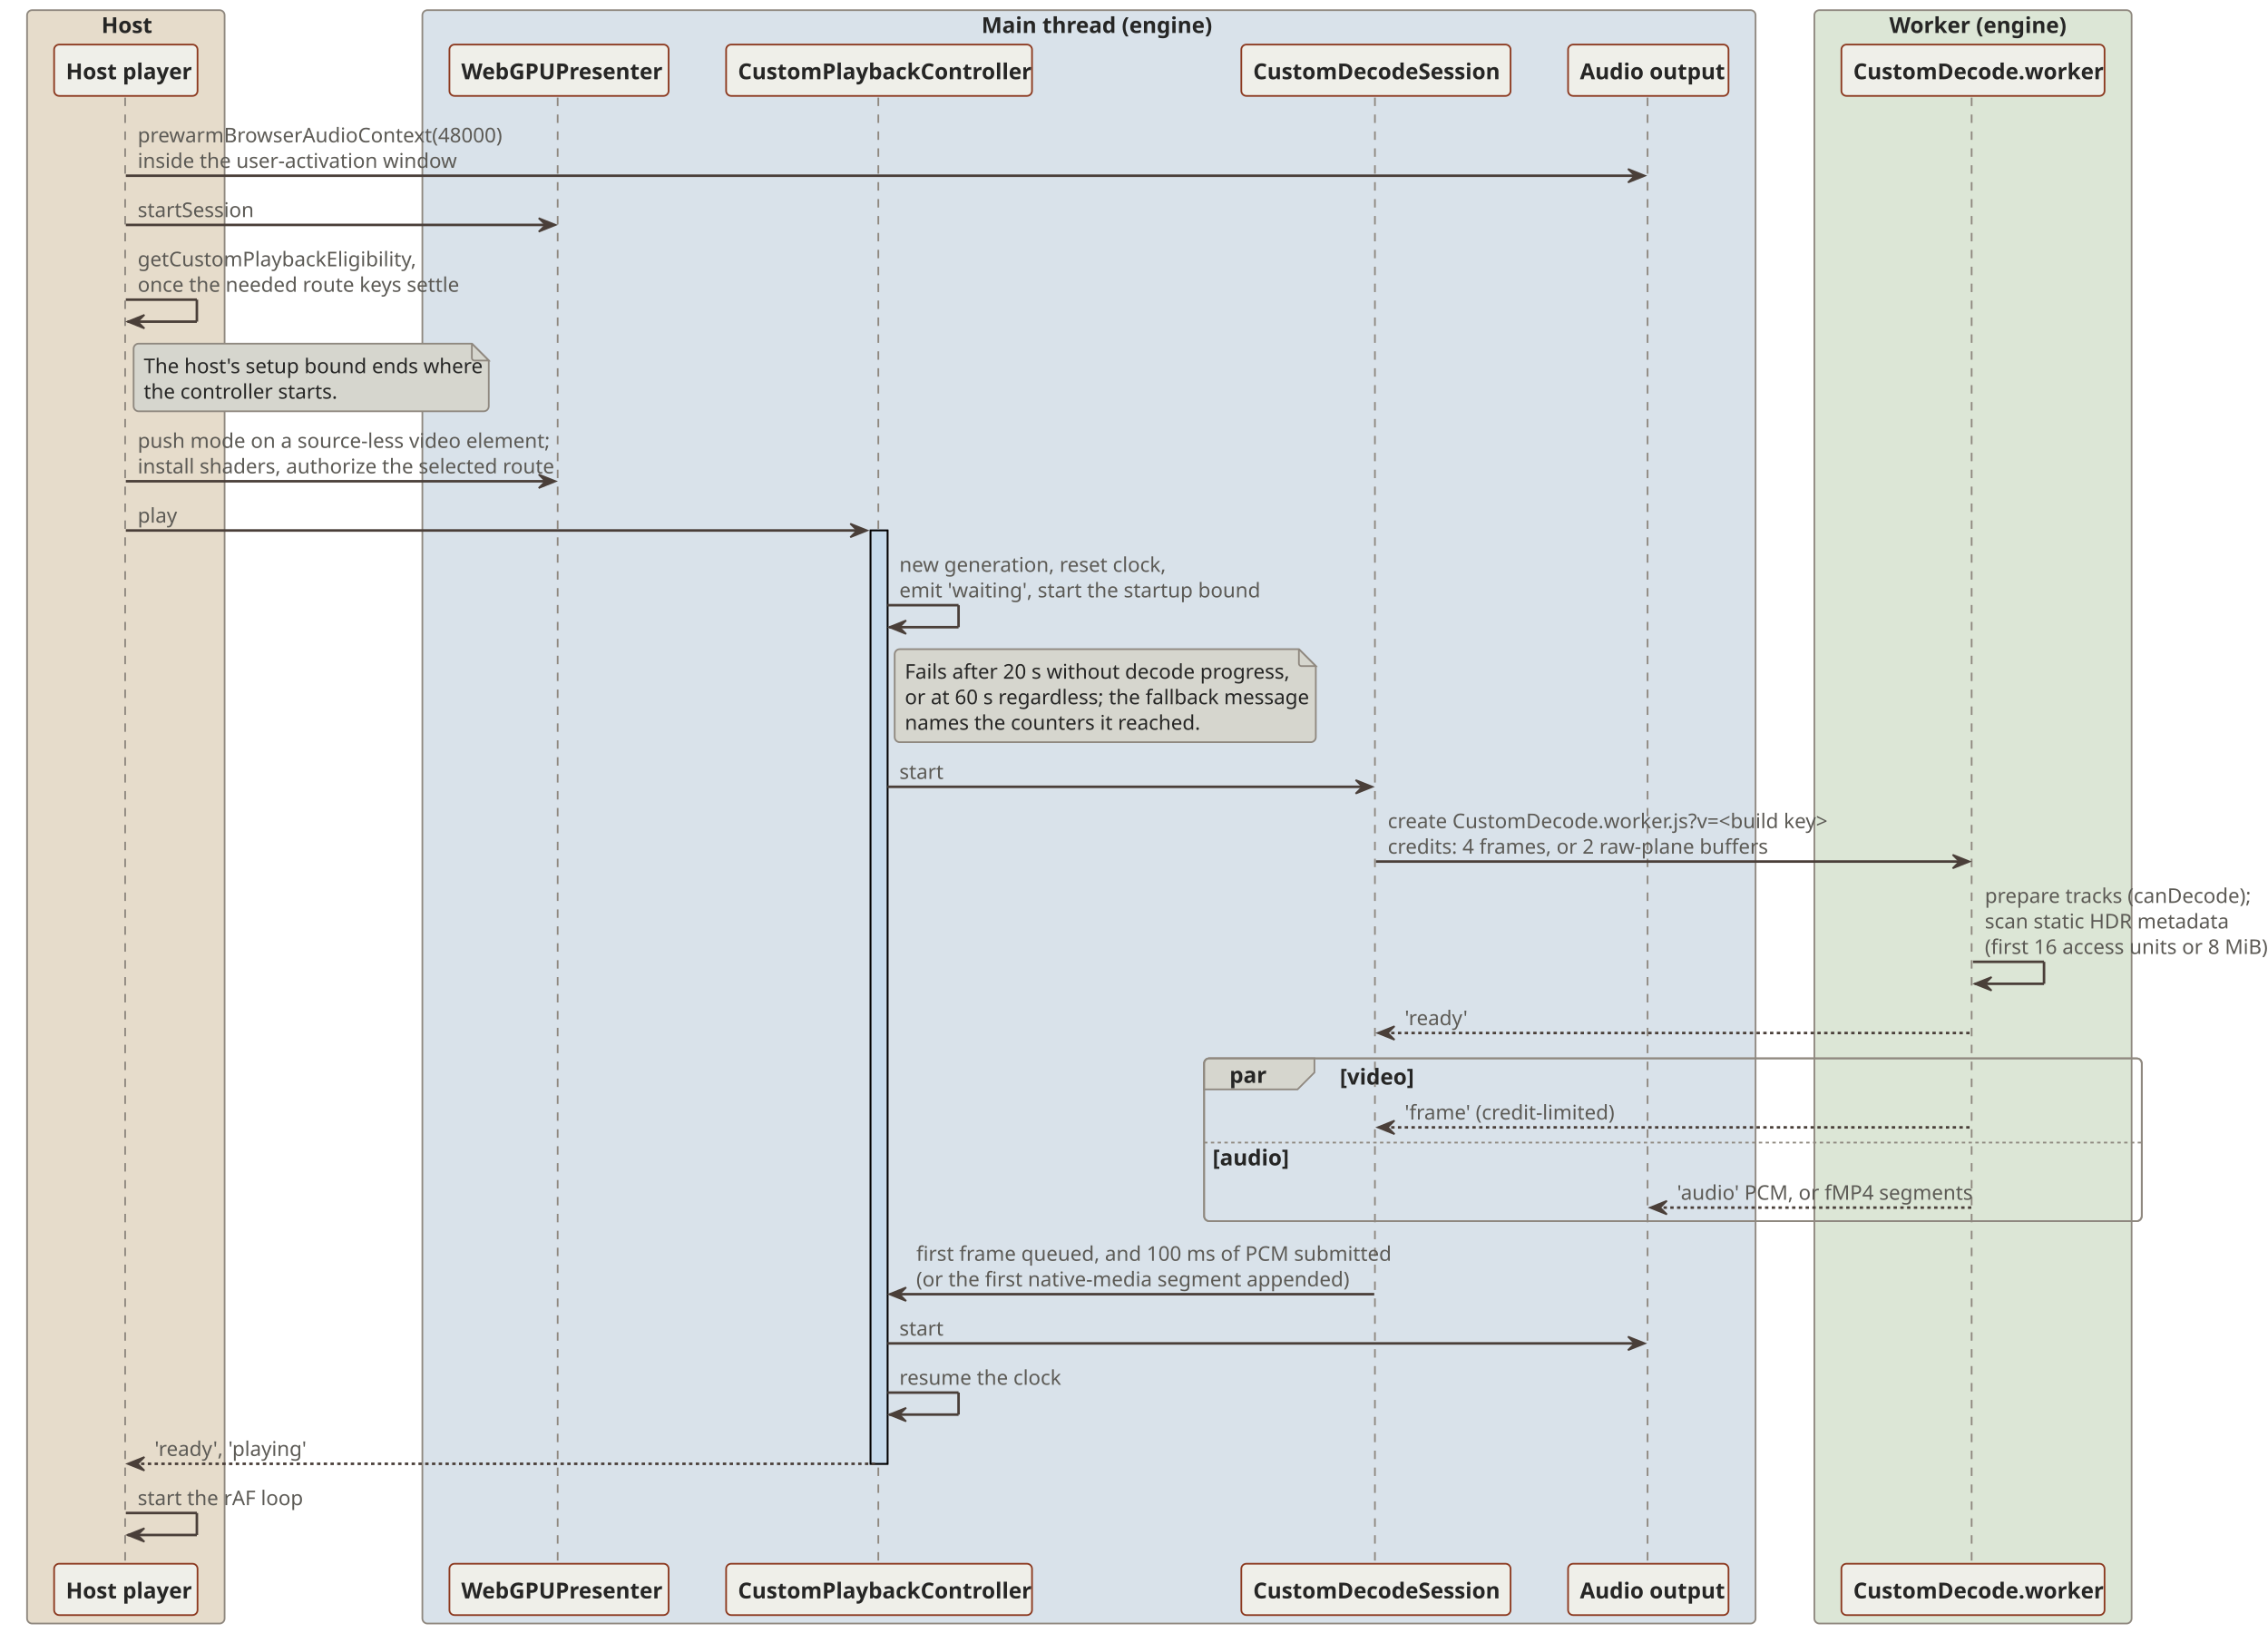
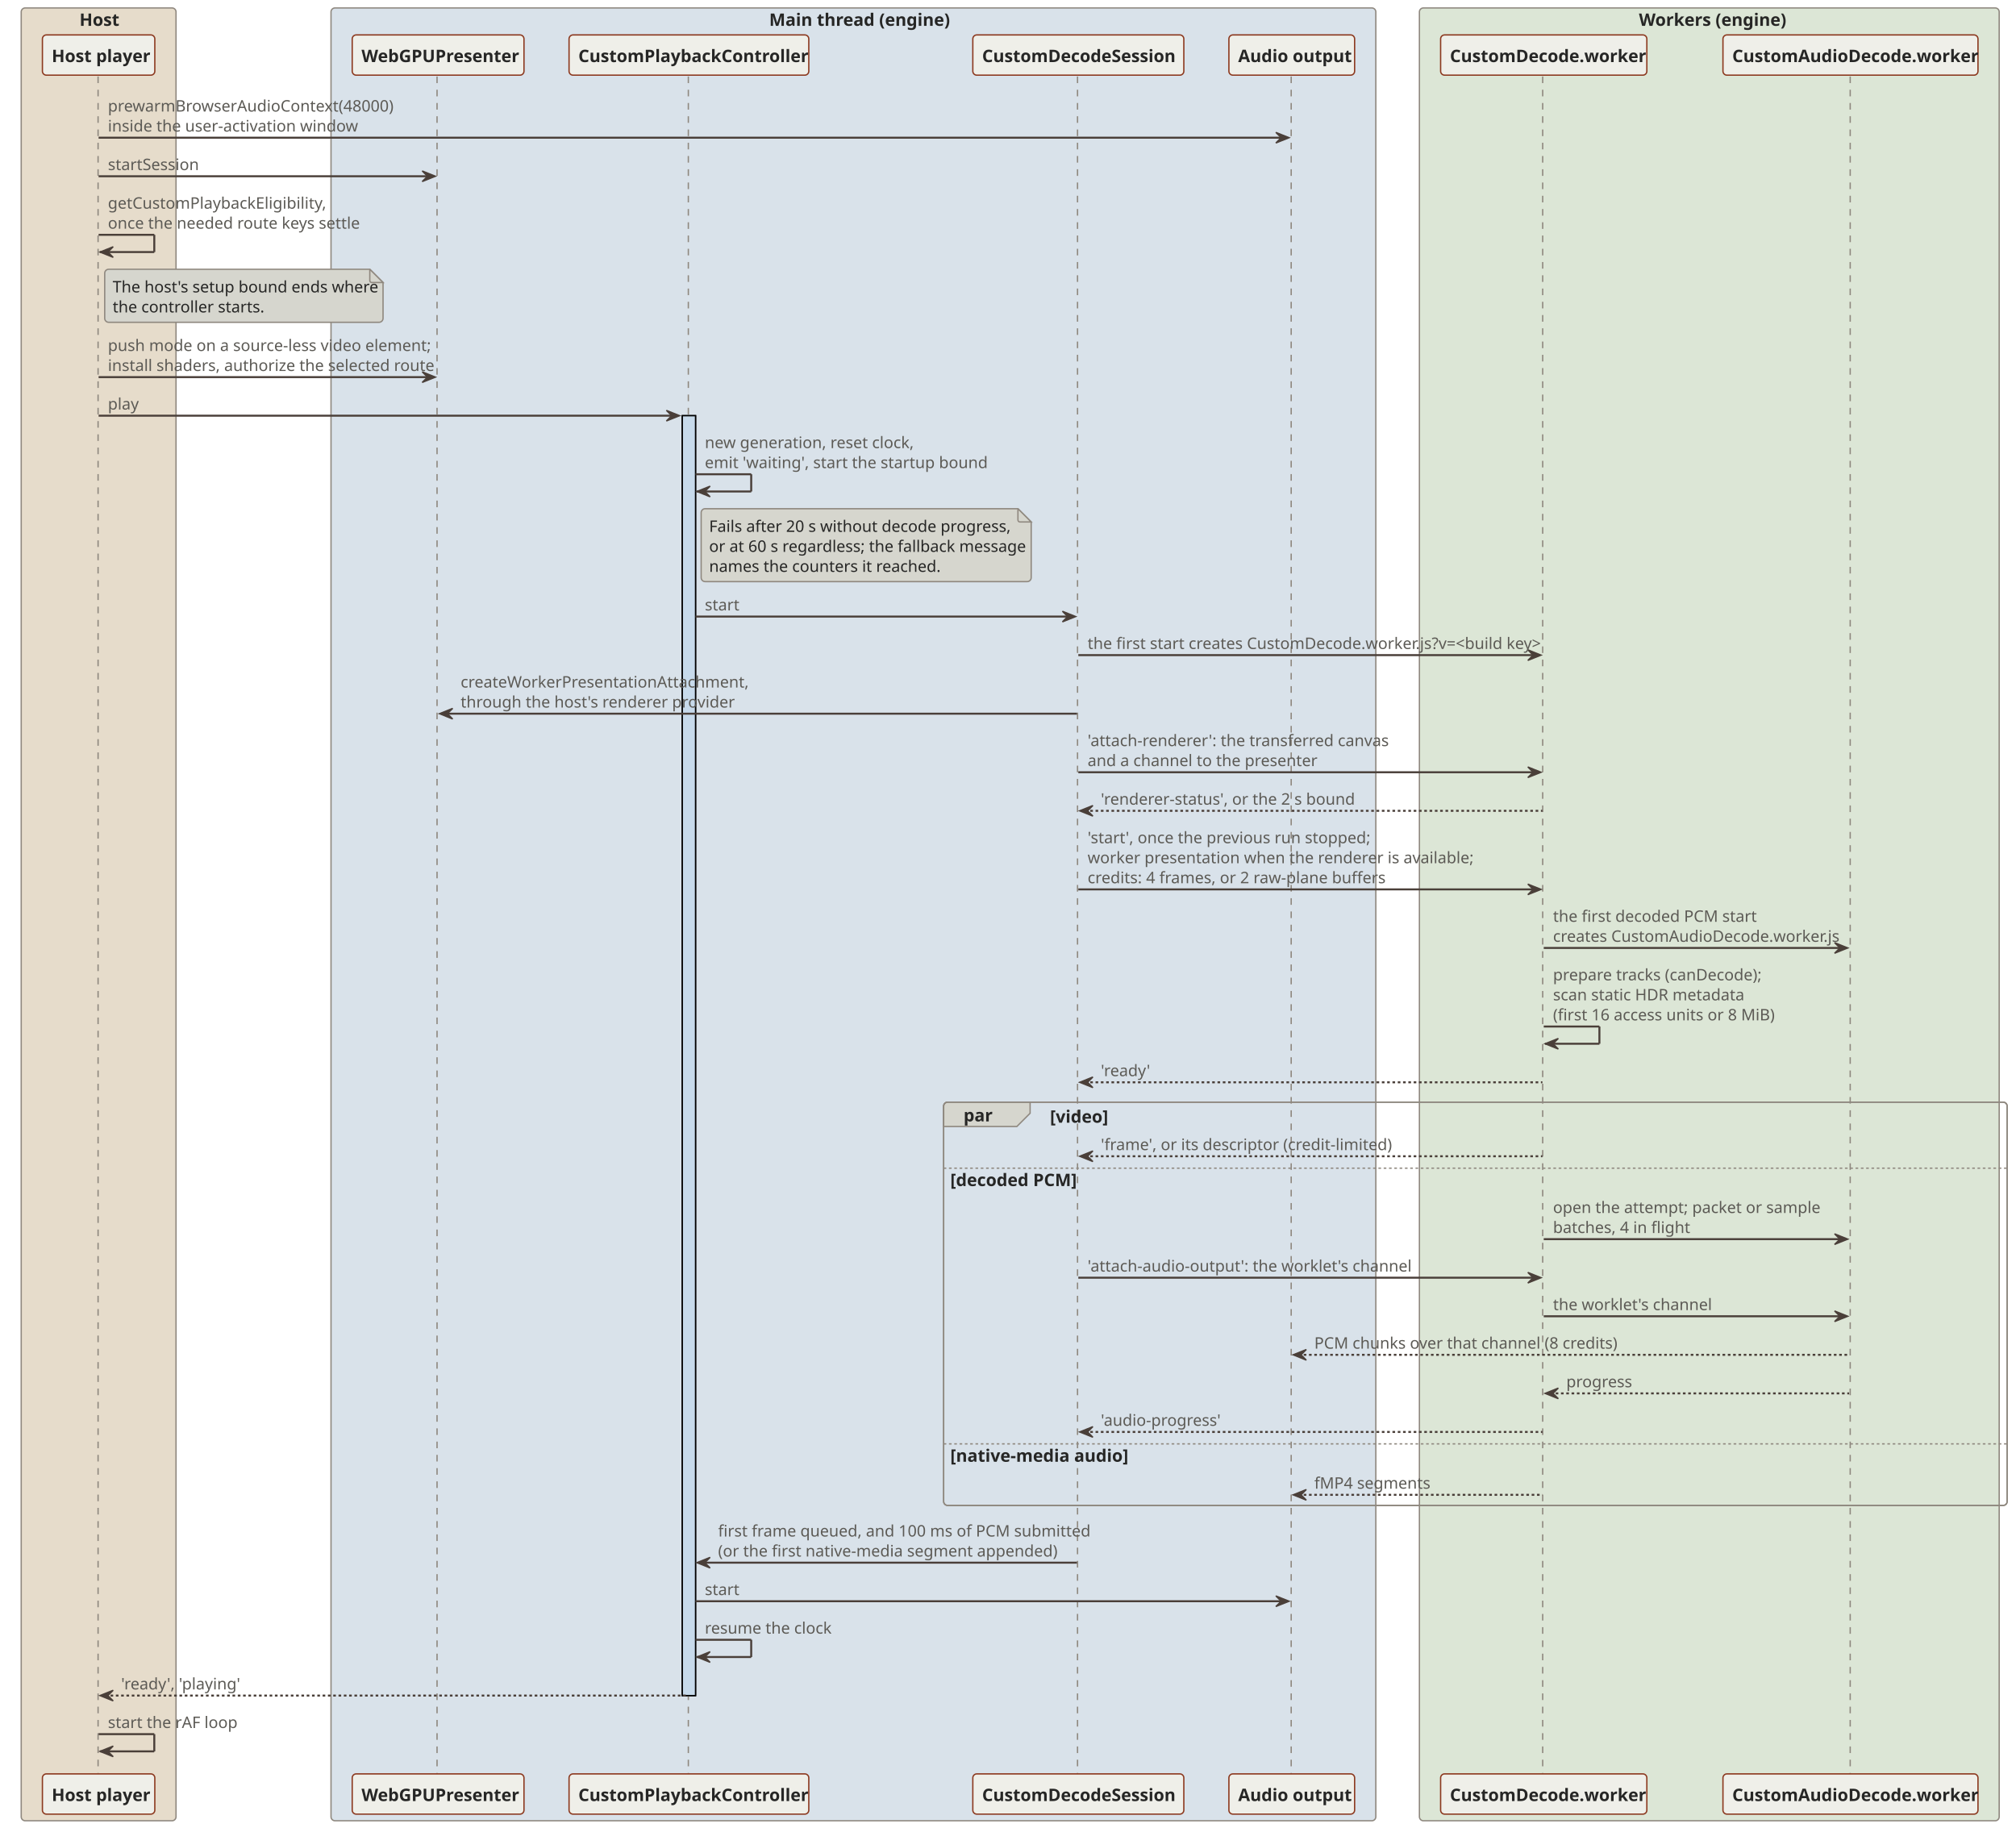
- <svg xmlns="http://www.w3.org/2000/svg" contentStyleType="text/css" data-diagram-type="SEQUENCE" height="965px" preserveAspectRatio="none" style="width:1341px;height:965px;" version="1.1" viewBox="0 0 1341 965" width="1341px" zoomAndPan="magnify">
+ <svg xmlns="http://www.w3.org/2000/svg" contentStyleType="text/css" data-diagram-type="SEQUENCE" height="1379px" preserveAspectRatio="none" style="width:1521px;height:1379px;" version="1.1" viewBox="0 0 1521 1379" width="1521px" zoomAndPan="magnify">
  <defs />
  <g>
-     <rect fill="#E6DCCB" height="953.922" rx="3" ry="3" style="stroke:#8F887F;stroke-width:1;" width="116.802" x="16" y="6" />
+     <rect fill="#E6DCCB" height="1367.773" rx="3" ry="3" style="stroke:#8F887F;stroke-width:1;" width="116.802" x="16" y="6" />
    <text fill="#262625" font-family="sans-serif" font-size="13" font-weight="bold" lengthAdjust="spacing" textLength="28.888" x="59.957" y="19.495">Host</text>
-     <rect fill="#D9E2EA" height="953.922" rx="3" ry="3" style="stroke:#8F887F;stroke-width:1;" width="788.276" x="249.736" y="6" />
+     <rect fill="#D9E2EA" height="1367.773" rx="3" ry="3" style="stroke:#8F887F;stroke-width:1;" width="788.276" x="249.736" y="6" />
    <text fill="#262625" font-family="sans-serif" font-size="13" font-weight="bold" lengthAdjust="spacing" textLength="127.118" x="580.315" y="19.495">Main thread (engine)</text>
-     <rect fill="#DCE6D6" height="953.922" rx="3" ry="3" style="stroke:#8F887F;stroke-width:1;" width="187.591" x="1072.772" y="6" />
-     <text fill="#262625" font-family="sans-serif" font-size="13" font-weight="bold" lengthAdjust="spacing" textLength="98.954" x="1117.09" y="19.495">Worker (engine)</text>
+     <rect fill="#DCE6D6" height="1367.773" rx="3" ry="3" style="stroke:#8F887F;stroke-width:1;" width="437.424" x="1070.9" y="6" />
+     <text fill="#262625" font-family="sans-serif" font-size="13" font-weight="bold" lengthAdjust="spacing" textLength="106.184" x="1236.52" y="19.495">Workers (engine)</text>
    <g>
-       <rect fill="#C7DAEB" height="551.836" style="stroke:#000000;stroke-width:1;" width="10" x="514.764" y="313.641" />
-     </g>
-     <rect fill="none" height="96.242" rx="3" ry="3" style="stroke:#8F887F;stroke-width:1;" width="554.409" x="711.954" y="625.766" />
+       <rect fill="#C7DAEB" height="965.688" style="stroke:#000000;stroke-width:1;" width="10" x="514.764" y="313.641" />
+     </g>
+     <rect fill="none" height="304.25" rx="3" ry="3" style="stroke:#8F887F;stroke-width:1;" width="802.371" x="711.954" y="831.609" />
    <g class="participant-lifeline" data-entity-uid="part1" data-qualified-name="host" id="part1-lifeline">
      <g>
-         <rect fill="#000000" fill-opacity="0" height="867.867" width="8" x="70.401" y="57.703" />
-         <line style="stroke:#8F887F;stroke-width:1;stroke-dasharray:5,5;" x1="74" x2="74" y1="57.703" y2="925.57" />
+         <rect fill="#000000" fill-opacity="0" height="1281.719" width="8" x="70.401" y="57.703" />
+         <line style="stroke:#8F887F;stroke-width:1;stroke-dasharray:5,5;" x1="74" x2="74" y1="57.703" y2="1339.422" />
      </g>
    </g>
    <g class="participant-lifeline" data-entity-uid="part2" data-qualified-name="presenter" id="part2-lifeline">
      <g>
-         <rect fill="#000000" fill-opacity="0" height="867.867" width="8" x="326.532" y="57.703" />
-         <line style="stroke:#8F887F;stroke-width:1;stroke-dasharray:5,5;" x1="329.736" x2="329.736" y1="57.703" y2="925.57" />
+         <rect fill="#000000" fill-opacity="0" height="1281.719" width="8" x="326.532" y="57.703" />
+         <line style="stroke:#8F887F;stroke-width:1;stroke-dasharray:5,5;" x1="329.736" x2="329.736" y1="57.703" y2="1339.422" />
      </g>
    </g>
    <g class="participant-lifeline" data-entity-uid="part3" data-qualified-name="controller" id="part3-lifeline">
      <g>
-         <rect fill="#000000" fill-opacity="0" height="867.867" width="8" x="515.764" y="57.703" />
-         <line style="stroke:#8F887F;stroke-width:1;stroke-dasharray:5,5;" x1="519.327" x2="519.327" y1="57.703" y2="925.57" />
+         <rect fill="#000000" fill-opacity="0" height="1281.719" width="8" x="515.764" y="57.703" />
+         <line style="stroke:#8F887F;stroke-width:1;stroke-dasharray:5,5;" x1="519.327" x2="519.327" y1="57.703" y2="1339.422" />
      </g>
    </g>
    <g class="participant-lifeline" data-entity-uid="part4" data-qualified-name="session" id="part4-lifeline">
      <g>
-         <rect fill="#000000" fill-opacity="0" height="867.867" width="8" x="809.555" y="57.703" />
-         <line style="stroke:#8F887F;stroke-width:1;stroke-dasharray:5,5;" x1="812.954" x2="812.954" y1="57.703" y2="925.57" />
+         <rect fill="#000000" fill-opacity="0" height="1281.719" width="8" x="809.555" y="57.703" />
+         <line style="stroke:#8F887F;stroke-width:1;stroke-dasharray:5,5;" x1="812.954" x2="812.954" y1="57.703" y2="1339.422" />
      </g>
    </g>
    <g class="participant-lifeline" data-entity-uid="part5" data-qualified-name="audio" id="part5-lifeline">
      <g>
-         <rect fill="#000000" fill-opacity="0" height="867.867" width="8" x="970.585" y="57.703" />
-         <line style="stroke:#8F887F;stroke-width:1;stroke-dasharray:5,5;" x1="974.156" x2="974.156" y1="57.703" y2="925.57" />
+         <rect fill="#000000" fill-opacity="0" height="1281.719" width="8" x="970.585" y="57.703" />
+         <line style="stroke:#8F887F;stroke-width:1;stroke-dasharray:5,5;" x1="974.156" x2="974.156" y1="57.703" y2="1339.422" />
      </g>
    </g>
    <g class="participant-lifeline" data-entity-uid="part6" data-qualified-name="worker" id="part6-lifeline">
      <g>
-         <rect fill="#000000" fill-opacity="0" height="867.867" width="8" x="1162.567" y="57.703" />
-         <line style="stroke:#8F887F;stroke-width:1;stroke-dasharray:5,5;" x1="1165.772" x2="1165.772" y1="57.703" y2="925.57" />
+         <rect fill="#000000" fill-opacity="0" height="1281.719" width="8" x="1160.696" y="57.703" />
+         <line style="stroke:#8F887F;stroke-width:1;stroke-dasharray:5,5;" x1="1163.9" x2="1163.9" y1="57.703" y2="1339.422" />
+       </g>
+     </g>
+     <g class="participant-lifeline" data-entity-uid="part7" data-qualified-name="audioWorker" id="part7-lifeline">
+       <g>
+         <rect fill="#000000" fill-opacity="0" height="1281.719" width="8" x="1392.117" y="57.703" />
+         <line style="stroke:#8F887F;stroke-width:1;stroke-dasharray:5,5;" x1="1395.911" x2="1395.911" y1="57.703" y2="1339.422" />
      </g>
    </g>
    <g class="participant participant-head" data-entity-uid="part1" data-qualified-name="host" id="part1-head">
      <rect fill="#EFEFE9" height="30.352" rx="3" ry="3" style="stroke:#8C391F;stroke-width:1;" width="84.802" x="32" y="26.352" />
      <text fill="#262625" font-family="sans-serif" font-size="13" font-weight="bold" lengthAdjust="spacing" textLength="70.802" x="39" y="46.847">Host player</text>
    </g>
    <g class="participant participant-tail" data-entity-uid="part1" data-qualified-name="host" id="part1-tail">
-       <rect fill="#EFEFE9" height="30.352" rx="3" ry="3" style="stroke:#8C391F;stroke-width:1;" width="84.802" x="32" y="924.57" />
-       <text fill="#262625" font-family="sans-serif" font-size="13" font-weight="bold" lengthAdjust="spacing" textLength="70.802" x="39" y="945.065">Host player</text>
+       <rect fill="#EFEFE9" height="30.352" rx="3" ry="3" style="stroke:#8C391F;stroke-width:1;" width="84.802" x="32" y="1338.422" />
+       <text fill="#262625" font-family="sans-serif" font-size="13" font-weight="bold" lengthAdjust="spacing" textLength="70.802" x="39" y="1358.917">Host player</text>
    </g>
    <g class="participant participant-head" data-entity-uid="part2" data-qualified-name="presenter" id="part2-head">
      <rect fill="#EFEFE9" height="30.352" rx="3" ry="3" style="stroke:#8C391F;stroke-width:1;" width="129.591" x="265.736" y="26.352" />
      <text fill="#262625" font-family="sans-serif" font-size="13" font-weight="bold" lengthAdjust="spacing" textLength="115.591" x="272.736" y="46.847">WebGPUPresenter</text>
    </g>
    <g class="participant participant-tail" data-entity-uid="part2" data-qualified-name="presenter" id="part2-tail">
-       <rect fill="#EFEFE9" height="30.352" rx="3" ry="3" style="stroke:#8C391F;stroke-width:1;" width="129.591" x="265.736" y="924.57" />
-       <text fill="#262625" font-family="sans-serif" font-size="13" font-weight="bold" lengthAdjust="spacing" textLength="115.591" x="272.736" y="945.065">WebGPUPresenter</text>
+       <rect fill="#EFEFE9" height="30.352" rx="3" ry="3" style="stroke:#8C391F;stroke-width:1;" width="129.591" x="265.736" y="1338.422" />
+       <text fill="#262625" font-family="sans-serif" font-size="13" font-weight="bold" lengthAdjust="spacing" textLength="115.591" x="272.736" y="1358.917">WebGPUPresenter</text>
    </g>
    <g class="participant participant-head" data-entity-uid="part3" data-qualified-name="controller" id="part3-head">
      <rect fill="#EFEFE9" height="30.352" rx="3" ry="3" style="stroke:#8C391F;stroke-width:1;" width="180.874" x="429.327" y="26.352" />
      <text fill="#262625" font-family="sans-serif" font-size="13" font-weight="bold" lengthAdjust="spacing" textLength="166.874" x="436.327" y="46.847">CustomPlaybackController</text>
    </g>
    <g class="participant participant-tail" data-entity-uid="part3" data-qualified-name="controller" id="part3-tail">
-       <rect fill="#EFEFE9" height="30.352" rx="3" ry="3" style="stroke:#8C391F;stroke-width:1;" width="180.874" x="429.327" y="924.57" />
-       <text fill="#262625" font-family="sans-serif" font-size="13" font-weight="bold" lengthAdjust="spacing" textLength="166.874" x="436.327" y="945.065">CustomPlaybackController</text>
+       <rect fill="#EFEFE9" height="30.352" rx="3" ry="3" style="stroke:#8C391F;stroke-width:1;" width="180.874" x="429.327" y="1338.422" />
+       <text fill="#262625" font-family="sans-serif" font-size="13" font-weight="bold" lengthAdjust="spacing" textLength="166.874" x="436.327" y="1358.917">CustomPlaybackController</text>
    </g>
    <g class="participant participant-head" data-entity-uid="part4" data-qualified-name="session" id="part4-head">
      <rect fill="#EFEFE9" height="30.352" rx="3" ry="3" style="stroke:#8C391F;stroke-width:1;" width="159.203" x="733.954" y="26.352" />
      <text fill="#262625" font-family="sans-serif" font-size="13" font-weight="bold" lengthAdjust="spacing" textLength="145.203" x="740.954" y="46.847">CustomDecodeSession</text>
    </g>
    <g class="participant participant-tail" data-entity-uid="part4" data-qualified-name="session" id="part4-tail">
-       <rect fill="#EFEFE9" height="30.352" rx="3" ry="3" style="stroke:#8C391F;stroke-width:1;" width="159.203" x="733.954" y="924.57" />
-       <text fill="#262625" font-family="sans-serif" font-size="13" font-weight="bold" lengthAdjust="spacing" textLength="145.203" x="740.954" y="945.065">CustomDecodeSession</text>
+       <rect fill="#EFEFE9" height="30.352" rx="3" ry="3" style="stroke:#8C391F;stroke-width:1;" width="159.203" x="733.954" y="1338.422" />
+       <text fill="#262625" font-family="sans-serif" font-size="13" font-weight="bold" lengthAdjust="spacing" textLength="145.203" x="740.954" y="1358.917">CustomDecodeSession</text>
    </g>
    <g class="participant participant-head" data-entity-uid="part5" data-qualified-name="audio" id="part5-head">
      <rect fill="#EFEFE9" height="30.352" rx="3" ry="3" style="stroke:#8C391F;stroke-width:1;" width="94.856" x="927.156" y="26.352" />
      <text fill="#262625" font-family="sans-serif" font-size="13" font-weight="bold" lengthAdjust="spacing" textLength="80.856" x="934.156" y="46.847">Audio output</text>
    </g>
    <g class="participant participant-tail" data-entity-uid="part5" data-qualified-name="audio" id="part5-tail">
-       <rect fill="#EFEFE9" height="30.352" rx="3" ry="3" style="stroke:#8C391F;stroke-width:1;" width="94.856" x="927.156" y="924.57" />
-       <text fill="#262625" font-family="sans-serif" font-size="13" font-weight="bold" lengthAdjust="spacing" textLength="80.856" x="934.156" y="945.065">Audio output</text>
+       <rect fill="#EFEFE9" height="30.352" rx="3" ry="3" style="stroke:#8C391F;stroke-width:1;" width="94.856" x="927.156" y="1338.422" />
+       <text fill="#262625" font-family="sans-serif" font-size="13" font-weight="bold" lengthAdjust="spacing" textLength="80.856" x="934.156" y="1358.917">Audio output</text>
    </g>
    <g class="participant participant-head" data-entity-uid="part6" data-qualified-name="worker" id="part6-head">
-       <rect fill="#EFEFE9" height="30.352" rx="3" ry="3" style="stroke:#8C391F;stroke-width:1;" width="155.591" x="1088.772" y="26.352" />
-       <text fill="#262625" font-family="sans-serif" font-size="13" font-weight="bold" lengthAdjust="spacing" textLength="141.591" x="1095.772" y="46.847">CustomDecode.worker</text>
+       <rect fill="#EFEFE9" height="30.352" rx="3" ry="3" style="stroke:#8C391F;stroke-width:1;" width="155.591" x="1086.9" y="26.352" />
+       <text fill="#262625" font-family="sans-serif" font-size="13" font-weight="bold" lengthAdjust="spacing" textLength="141.591" x="1093.9" y="46.847">CustomDecode.worker</text>
    </g>
    <g class="participant participant-tail" data-entity-uid="part6" data-qualified-name="worker" id="part6-tail">
-       <rect fill="#EFEFE9" height="30.352" rx="3" ry="3" style="stroke:#8C391F;stroke-width:1;" width="155.591" x="1088.772" y="924.57" />
-       <text fill="#262625" font-family="sans-serif" font-size="13" font-weight="bold" lengthAdjust="spacing" textLength="141.591" x="1095.772" y="945.065">CustomDecode.worker</text>
+       <rect fill="#EFEFE9" height="30.352" rx="3" ry="3" style="stroke:#8C391F;stroke-width:1;" width="155.591" x="1086.9" y="1338.422" />
+       <text fill="#262625" font-family="sans-serif" font-size="13" font-weight="bold" lengthAdjust="spacing" textLength="141.591" x="1093.9" y="1358.917">CustomDecode.worker</text>
+     </g>
+     <g class="participant participant-head" data-entity-uid="part7" data-qualified-name="audioWorker" id="part7-head">
+       <rect fill="#EFEFE9" height="30.352" rx="3" ry="3" style="stroke:#8C391F;stroke-width:1;" width="192.414" x="1299.911" y="26.352" />
+       <text fill="#262625" font-family="sans-serif" font-size="13" font-weight="bold" lengthAdjust="spacing" textLength="178.414" x="1306.911" y="46.847">CustomAudioDecode.worker</text>
+     </g>
+     <g class="participant participant-tail" data-entity-uid="part7" data-qualified-name="audioWorker" id="part7-tail">
+       <rect fill="#EFEFE9" height="30.352" rx="3" ry="3" style="stroke:#8C391F;stroke-width:1;" width="192.414" x="1299.911" y="1338.422" />
+       <text fill="#262625" font-family="sans-serif" font-size="13" font-weight="bold" lengthAdjust="spacing" textLength="178.414" x="1306.911" y="1358.917">CustomAudioDecode.worker</text>
    </g>
    <g>
-       <rect fill="#C7DAEB" height="551.836" style="stroke:#000000;stroke-width:1;" width="10" x="514.764" y="313.641" />
+       <rect fill="#C7DAEB" height="965.688" style="stroke:#000000;stroke-width:1;" width="10" x="514.764" y="313.641" />
    </g>
    <g class="message" data-entity-1="part1" data-entity-2="part5" id="msg1">
      <polygon fill="#4A3F39" points="962.585,99.891,972.585,103.891,962.585,107.891,966.585,103.891" style="stroke:#4A3F39;stroke-width:1;" />
      <line style="stroke:#4A3F39;stroke-width:1.5;" x1="74.401" x2="968.585" y1="103.891" y2="103.891" />
      <text fill="#5C5A55" font-family="sans-serif" font-size="12" lengthAdjust="spacing" textLength="204.094" x="81.401" y="84.16">prewarmBrowserAudioContext(48000)</text>
      <text fill="#5C5A55" font-family="sans-serif" font-size="12" lengthAdjust="spacing" textLength="176.092" x="81.401" y="99.254">inside the user-activation window</text>
    </g>
    <g class="message" data-entity-1="part1" data-entity-2="part2" id="msg2">
      <polygon fill="#4A3F39" points="318.532,128.984,328.532,132.984,318.532,136.984,322.532,132.984" style="stroke:#4A3F39;stroke-width:1;" />
      <line style="stroke:#4A3F39;stroke-width:1.5;" x1="74.401" x2="324.532" y1="132.984" y2="132.984" />
      <text fill="#5C5A55" font-family="sans-serif" font-size="12" lengthAdjust="spacing" textLength="66.029" x="81.401" y="128.348">startSession</text>
    </g>
    <g class="message" data-entity-1="part1" data-entity-2="part1" id="msg3">
      <line style="stroke:#4A3F39;stroke-width:1.5;" x1="74.401" x2="116.401" y1="177.172" y2="177.172" />
      <line style="stroke:#4A3F39;stroke-width:1.5;" x1="116.401" x2="116.401" y1="177.172" y2="190.172" />
      <line style="stroke:#4A3F39;stroke-width:1.5;" x1="75.401" x2="116.401" y1="190.172" y2="190.172" />
      <polygon fill="#4A3F39" points="85.401,186.172,75.401,190.172,85.401,194.172,81.401,190.172" style="stroke:#4A3F39;stroke-width:1;" />
      <text fill="#5C5A55" font-family="sans-serif" font-size="12" lengthAdjust="spacing" textLength="156.732" x="81.401" y="157.441">getCustomPlaybackEligibility,</text>
      <text fill="#5C5A55" font-family="sans-serif" font-size="12" lengthAdjust="spacing" textLength="180.123" x="81.401" y="172.535">once the needed route keys settle</text>
    </g>
    <path d="M79,206.172 L79,240.172 A3,3 0 0 0 82,243.172 L286,243.172 A3,3 0 0 0 289,240.172 L289,213.172 L279,203.172 L82,203.172 A3,3 0 0 0 79,206.172" fill="#D6D6CE" style="stroke:#8F887F;stroke-width:1;" />
    <path d="M279,203.172 L279,211.672 A1.5,1.5 0 0 0 280.5,213.172 L289,213.172 L279,203.172" fill="#D6D6CE" style="stroke:#8F887F;stroke-width:1;" />
    <text fill="#262625" font-family="sans-serif" font-size="12" lengthAdjust="spacing" textLength="189.75" x="85" y="220.629">The host's setup bound ends where</text>
    <text fill="#262625" font-family="sans-serif" font-size="12" lengthAdjust="spacing" textLength="105.375" x="85" y="235.723">the controller starts.</text>
    <g class="message" data-entity-1="part1" data-entity-2="part2" id="msg4">
      <polygon fill="#4A3F39" points="318.532,280.547,328.532,284.547,318.532,288.547,322.532,284.547" style="stroke:#4A3F39;stroke-width:1;" />
      <line style="stroke:#4A3F39;stroke-width:1.5;" x1="74.401" x2="324.532" y1="284.547" y2="284.547" />
      <text fill="#5C5A55" font-family="sans-serif" font-size="12" lengthAdjust="spacing" textLength="232.131" x="81.401" y="264.816">push mode on a source-less video element;</text>
      <text fill="#5C5A55" font-family="sans-serif" font-size="12" lengthAdjust="spacing" textLength="231.469" x="81.401" y="279.91">install shaders, authorize the selected route</text>
    </g>
    <g class="message" data-entity-1="part1" data-entity-2="part3" id="msg5">
      <polygon fill="#4A3F39" points="502.764,309.641,512.764,313.641,502.764,317.641,506.764,313.641" style="stroke:#4A3F39;stroke-width:1;" />
      <line style="stroke:#4A3F39;stroke-width:1.5;" x1="74.401" x2="508.764" y1="313.641" y2="313.641" />
      <text fill="#5C5A55" font-family="sans-serif" font-size="12" lengthAdjust="spacing" textLength="22.014" x="81.401" y="309.004">play</text>
    </g>
    <g class="message" data-entity-1="part3" data-entity-2="part3" id="msg6">
      <line style="stroke:#4A3F39;stroke-width:1.5;" x1="524.764" x2="566.764" y1="357.828" y2="357.828" />
      <line style="stroke:#4A3F39;stroke-width:1.5;" x1="566.764" x2="566.764" y1="357.828" y2="370.828" />
      <line style="stroke:#4A3F39;stroke-width:1.5;" x1="525.764" x2="566.764" y1="370.828" y2="370.828" />
      <polygon fill="#4A3F39" points="535.764,366.828,525.764,370.828,535.764,374.828,531.764,370.828" style="stroke:#4A3F39;stroke-width:1;" />
      <text fill="#5C5A55" font-family="sans-serif" font-size="12" lengthAdjust="spacing" textLength="149.414" x="531.764" y="338.098">new generation, reset clock,</text>
      <text fill="#5C5A55" font-family="sans-serif" font-size="12" lengthAdjust="spacing" textLength="194.684" x="531.764" y="353.191">emit 'waiting', start the startup bound</text>
    </g>
    <path d="M529,386.828 L529,435.828 A3,3 0 0 0 532,438.828 L775,438.828 A3,3 0 0 0 778,435.828 L778,393.828 L768,383.828 L532,383.828 A3,3 0 0 0 529,386.828" fill="#D6D6CE" style="stroke:#8F887F;stroke-width:1;" />
    <path d="M768,383.828 L768,392.328 A1.5,1.5 0 0 0 769.5,393.828 L778,393.828 L768,383.828" fill="#D6D6CE" style="stroke:#8F887F;stroke-width:1;" />
    <text fill="#262625" font-family="sans-serif" font-size="12" lengthAdjust="spacing" textLength="216.111" x="535" y="401.285">Fails after 20 s without decode progress,</text>
    <text fill="#262625" font-family="sans-serif" font-size="12" lengthAdjust="spacing" textLength="228.785" x="535" y="416.379">or at 60 s regardless; the fallback message</text>
    <text fill="#262625" font-family="sans-serif" font-size="12" lengthAdjust="spacing" textLength="164.76" x="535" y="431.473">names the counters it reached.</text>
    <g class="message" data-entity-1="part3" data-entity-2="part4" id="msg7">
      <polygon fill="#4A3F39" points="801.555,461.203,811.555,465.203,801.555,469.203,805.555,465.203" style="stroke:#4A3F39;stroke-width:1;" />
      <line style="stroke:#4A3F39;stroke-width:1.5;" x1="524.764" x2="807.555" y1="465.203" y2="465.203" />
      <text fill="#5C5A55" font-family="sans-serif" font-size="12" lengthAdjust="spacing" textLength="23.338" x="531.764" y="460.566">start</text>
    </g>
    <g class="message" data-entity-1="part4" data-entity-2="part6" id="msg8">
-       <polygon fill="#4A3F39" points="1154.567,505.391,1164.567,509.391,1154.567,513.391,1158.567,509.391" style="stroke:#4A3F39;stroke-width:1;" />
-       <line style="stroke:#4A3F39;stroke-width:1.5;" x1="813.555" x2="1160.567" y1="509.391" y2="509.391" />
-       <text fill="#5C5A55" font-family="sans-serif" font-size="12" lengthAdjust="spacing" textLength="251.789" x="820.555" y="489.66">create CustomDecode.worker.js?v=&lt;build key&gt;</text>
-       <text fill="#5C5A55" font-family="sans-serif" font-size="12" lengthAdjust="spacing" textLength="212.086" x="820.555" y="504.754">credits: 4 frames, or 2 raw-plane buffers</text>
-     </g>
-     <g class="message" data-entity-1="part6" data-entity-2="part6" id="msg9">
-       <line style="stroke:#4A3F39;stroke-width:1.5;" x1="1166.567" x2="1208.567" y1="568.672" y2="568.672" />
-       <line style="stroke:#4A3F39;stroke-width:1.5;" x1="1208.567" x2="1208.567" y1="568.672" y2="581.672" />
-       <line style="stroke:#4A3F39;stroke-width:1.5;" x1="1167.567" x2="1208.567" y1="581.672" y2="581.672" />
-       <polygon fill="#4A3F39" points="1177.567,577.672,1167.567,581.672,1177.567,585.672,1173.567,581.672" style="stroke:#4A3F39;stroke-width:1;" />
-       <text fill="#5C5A55" font-family="sans-serif" font-size="12" lengthAdjust="spacing" textLength="152.068" x="1173.567" y="533.848">prepare tracks (canDecode);</text>
-       <text fill="#5C5A55" font-family="sans-serif" font-size="12" lengthAdjust="spacing" textLength="139.389" x="1173.567" y="548.941">scan static HDR metadata</text>
-       <text fill="#5C5A55" font-family="sans-serif" font-size="12" lengthAdjust="spacing" textLength="161.379" x="1173.567" y="564.035">(first 16 access units or 8 MiB)</text>
-     </g>
-     <g class="message" data-entity-1="part6" data-entity-2="part4" id="msg10">
-       <polygon fill="#4A3F39" points="824.555,606.766,814.555,610.766,824.555,614.766,820.555,610.766" style="stroke:#4A3F39;stroke-width:1;" />
-       <line style="stroke:#4A3F39;stroke-width:1.5;stroke-dasharray:2,2;" x1="818.555" x2="1165.567" y1="610.766" y2="610.766" />
-       <text fill="#5C5A55" font-family="sans-serif" font-size="12" lengthAdjust="spacing" textLength="34.6" x="830.555" y="606.129">'ready'</text>
-     </g>
-     <path d="M714.954,625.766 L777.184,625.766 L777.184,634.117 L767.184,644.117 L711.954,644.117 L711.954,628.766 A3,3 0 0 1 714.954,625.766" fill="#D6D6CE" style="stroke:#8F887F;stroke-width:1;" />
-     <rect fill="none" height="96.242" rx="3" ry="3" style="stroke:#8F887F;stroke-width:1;" width="554.409" x="711.954" y="625.766" />
-     <text fill="#262625" font-family="sans-serif" font-size="13" font-weight="bold" lengthAdjust="spacing" textLength="20.23" x="726.954" y="640.261">par</text>
-     <text fill="#262625" font-family="sans-serif" font-size="13" font-weight="bold" lengthAdjust="spacing" textLength="42.612" x="792.184" y="641.261">[video]</text>
+       <polygon fill="#4A3F39" points="1152.696,490.297,1162.696,494.297,1152.696,498.297,1156.696,494.297" style="stroke:#4A3F39;stroke-width:1;" />
+       <line style="stroke:#4A3F39;stroke-width:1.5;" x1="813.555" x2="1158.696" y1="494.297" y2="494.297" />
+       <text fill="#5C5A55" font-family="sans-serif" font-size="12" lengthAdjust="spacing" textLength="327.141" x="820.555" y="489.66">the first start creates CustomDecode.worker.js?v=&lt;build key&gt;</text>
+     </g>
+     <g class="message" data-entity-1="part4" data-entity-2="part2" id="msg9">
+       <polygon fill="#4A3F39" points="341.532,534.484,331.532,538.484,341.532,542.484,337.532,538.484" style="stroke:#4A3F39;stroke-width:1;" />
+       <line style="stroke:#4A3F39;stroke-width:1.5;" x1="335.532" x2="812.555" y1="538.484" y2="538.484" />
+       <text fill="#5C5A55" font-family="sans-serif" font-size="12" lengthAdjust="spacing" textLength="203.426" x="347.532" y="518.754">createWorkerPresentationAttachment,</text>
+       <text fill="#5C5A55" font-family="sans-serif" font-size="12" lengthAdjust="spacing" textLength="190.4" x="347.532" y="533.848">through the host's renderer provider</text>
+     </g>
+     <g class="message" data-entity-1="part4" data-entity-2="part6" id="msg10">
+       <polygon fill="#4A3F39" points="1152.696,578.672,1162.696,582.672,1152.696,586.672,1156.696,582.672" style="stroke:#4A3F39;stroke-width:1;" />
+       <line style="stroke:#4A3F39;stroke-width:1.5;" x1="813.555" x2="1158.696" y1="582.672" y2="582.672" />
+       <text fill="#5C5A55" font-family="sans-serif" font-size="12" lengthAdjust="spacing" textLength="212.69" x="820.555" y="562.941">'attach-renderer': the transferred canvas</text>
+       <text fill="#5C5A55" font-family="sans-serif" font-size="12" lengthAdjust="spacing" textLength="162.785" x="820.555" y="578.035">and a channel to the presenter</text>
+     </g>
    <g class="message" data-entity-1="part6" data-entity-2="part4" id="msg11">
-       <polygon fill="#4A3F39" points="824.555,662.562,814.555,666.562,824.555,670.562,820.555,666.562" style="stroke:#4A3F39;stroke-width:1;" />
-       <line style="stroke:#4A3F39;stroke-width:1.5;stroke-dasharray:2,2;" x1="818.555" x2="1165.567" y1="666.562" y2="666.562" />
-       <text fill="#5C5A55" font-family="sans-serif" font-size="12" lengthAdjust="spacing" textLength="114.598" x="830.555" y="661.926">'frame' (credit-limited)</text>
-     </g>
-     <line style="stroke:#8F887F;stroke-width:1;stroke-dasharray:2,2;" x1="711.954" x2="1266.362" y1="675.562" y2="675.562" />
-     <text fill="#262625" font-family="sans-serif" font-size="13" font-weight="bold" lengthAdjust="spacing" textLength="43.323" x="716.954" y="689.058">[audio]</text>
-     <g class="message" data-entity-1="part6" data-entity-2="part5" id="msg12">
-       <polygon fill="#4A3F39" points="985.585,710.008,975.585,714.008,985.585,718.008,981.585,714.008" style="stroke:#4A3F39;stroke-width:1;" />
-       <line style="stroke:#4A3F39;stroke-width:1.5;stroke-dasharray:2,2;" x1="979.585" x2="1165.567" y1="714.008" y2="714.008" />
-       <text fill="#5C5A55" font-family="sans-serif" font-size="12" lengthAdjust="spacing" textLength="167.982" x="991.585" y="709.371">'audio' PCM, or fMP4 segments</text>
-     </g>
-     <g class="message" data-entity-1="part4" data-entity-2="part3" id="msg13">
-       <polygon fill="#4A3F39" points="535.764,761.195,525.764,765.195,535.764,769.195,531.764,765.195" style="stroke:#4A3F39;stroke-width:1;" />
-       <line style="stroke:#4A3F39;stroke-width:1.5;" x1="529.764" x2="812.555" y1="765.195" y2="765.195" />
-       <text fill="#5C5A55" font-family="sans-serif" font-size="12" lengthAdjust="spacing" textLength="264.791" x="541.764" y="745.465">first frame queued, and 100 ms of PCM submitted</text>
-       <text fill="#5C5A55" font-family="sans-serif" font-size="12" lengthAdjust="spacing" textLength="239.461" x="541.764" y="760.559">(or the first native-media segment appended)</text>
-     </g>
-     <g class="message" data-entity-1="part3" data-entity-2="part5" id="msg14">
-       <polygon fill="#4A3F39" points="962.585,790.289,972.585,794.289,962.585,798.289,966.585,794.289" style="stroke:#4A3F39;stroke-width:1;" />
-       <line style="stroke:#4A3F39;stroke-width:1.5;" x1="524.764" x2="968.585" y1="794.289" y2="794.289" />
-       <text fill="#5C5A55" font-family="sans-serif" font-size="12" lengthAdjust="spacing" textLength="23.338" x="531.764" y="789.652">start</text>
-     </g>
-     <g class="message" data-entity-1="part3" data-entity-2="part3" id="msg15">
-       <line style="stroke:#4A3F39;stroke-width:1.5;" x1="524.764" x2="566.764" y1="823.383" y2="823.383" />
-       <line style="stroke:#4A3F39;stroke-width:1.5;" x1="566.764" x2="566.764" y1="823.383" y2="836.383" />
-       <line style="stroke:#4A3F39;stroke-width:1.5;" x1="525.764" x2="566.764" y1="836.383" y2="836.383" />
-       <polygon fill="#4A3F39" points="535.764,832.383,525.764,836.383,535.764,840.383,531.764,836.383" style="stroke:#4A3F39;stroke-width:1;" />
-       <text fill="#5C5A55" font-family="sans-serif" font-size="12" lengthAdjust="spacing" textLength="90.703" x="531.764" y="818.746">resume the clock</text>
-     </g>
-     <g class="message" data-entity-1="part3" data-entity-2="part1" id="msg16">
-       <polygon fill="#4A3F39" points="85.401,861.477,75.401,865.477,85.401,869.477,81.401,865.477" style="stroke:#4A3F39;stroke-width:1;" />
-       <line style="stroke:#4A3F39;stroke-width:1.5;stroke-dasharray:2,2;" x1="79.401" x2="518.764" y1="865.477" y2="865.477" />
-       <text fill="#5C5A55" font-family="sans-serif" font-size="12" lengthAdjust="spacing" textLength="83.877" x="91.401" y="860.84">'ready', 'playing'</text>
-     </g>
-     <g class="message" data-entity-1="part1" data-entity-2="part1" id="msg17">
-       <line style="stroke:#4A3F39;stroke-width:1.5;" x1="74.401" x2="116.401" y1="894.57" y2="894.57" />
-       <line style="stroke:#4A3F39;stroke-width:1.5;" x1="116.401" x2="116.401" y1="894.57" y2="907.57" />
-       <line style="stroke:#4A3F39;stroke-width:1.5;" x1="75.401" x2="116.401" y1="907.57" y2="907.57" />
-       <polygon fill="#4A3F39" points="85.401,903.57,75.401,907.57,85.401,911.57,81.401,907.57" style="stroke:#4A3F39;stroke-width:1;" />
-       <text fill="#5C5A55" font-family="sans-serif" font-size="12" lengthAdjust="spacing" textLength="92.039" x="81.401" y="889.934">start the rAF loop</text>
+       <polygon fill="#4A3F39" points="824.555,607.766,814.555,611.766,824.555,615.766,820.555,611.766" style="stroke:#4A3F39;stroke-width:1;" />
+       <line style="stroke:#4A3F39;stroke-width:1.5;stroke-dasharray:2,2;" x1="818.555" x2="1163.696" y1="611.766" y2="611.766" />
+       <text fill="#5C5A55" font-family="sans-serif" font-size="12" lengthAdjust="spacing" textLength="179.35" x="830.555" y="607.129">'renderer-status', or the 2 s bound</text>
+     </g>
+     <g class="message" data-entity-1="part4" data-entity-2="part6" id="msg12">
+       <polygon fill="#4A3F39" points="1152.696,667.047,1162.696,671.047,1152.696,675.047,1156.696,671.047" style="stroke:#4A3F39;stroke-width:1;" />
+       <line style="stroke:#4A3F39;stroke-width:1.5;" x1="813.555" x2="1158.696" y1="671.047" y2="671.047" />
+       <text fill="#5C5A55" font-family="sans-serif" font-size="12" lengthAdjust="spacing" textLength="199.365" x="820.555" y="636.223">'start', once the previous run stopped;</text>
+       <text fill="#5C5A55" font-family="sans-serif" font-size="12" lengthAdjust="spacing" textLength="272.15" x="820.555" y="651.316">worker presentation when the renderer is available;</text>
+       <text fill="#5C5A55" font-family="sans-serif" font-size="12" lengthAdjust="spacing" textLength="212.086" x="820.555" y="666.41">credits: 4 frames, or 2 raw-plane buffers</text>
+     </g>
+     <g class="message" data-entity-1="part6" data-entity-2="part7" id="msg13">
+       <polygon fill="#4A3F39" points="1384.117,711.234,1394.117,715.234,1384.117,719.234,1388.117,715.234" style="stroke:#4A3F39;stroke-width:1;" />
+       <line style="stroke:#4A3F39;stroke-width:1.5;" x1="1164.696" x2="1390.117" y1="715.234" y2="715.234" />
+       <text fill="#5C5A55" font-family="sans-serif" font-size="12" lengthAdjust="spacing" textLength="145.394" x="1171.696" y="695.504">the first decoded PCM start</text>
+       <text fill="#5C5A55" font-family="sans-serif" font-size="12" lengthAdjust="spacing" textLength="207.422" x="1171.696" y="710.598">creates CustomAudioDecode.worker.js</text>
+     </g>
+     <g class="message" data-entity-1="part6" data-entity-2="part6" id="msg14">
+       <line style="stroke:#4A3F39;stroke-width:1.5;" x1="1164.696" x2="1206.696" y1="774.516" y2="774.516" />
+       <line style="stroke:#4A3F39;stroke-width:1.5;" x1="1206.696" x2="1206.696" y1="774.516" y2="787.516" />
+       <line style="stroke:#4A3F39;stroke-width:1.5;" x1="1165.696" x2="1206.696" y1="787.516" y2="787.516" />
+       <polygon fill="#4A3F39" points="1175.696,783.516,1165.696,787.516,1175.696,791.516,1171.696,787.516" style="stroke:#4A3F39;stroke-width:1;" />
+       <text fill="#5C5A55" font-family="sans-serif" font-size="12" lengthAdjust="spacing" textLength="152.068" x="1171.696" y="739.691">prepare tracks (canDecode);</text>
+       <text fill="#5C5A55" font-family="sans-serif" font-size="12" lengthAdjust="spacing" textLength="139.389" x="1171.696" y="754.785">scan static HDR metadata</text>
+       <text fill="#5C5A55" font-family="sans-serif" font-size="12" lengthAdjust="spacing" textLength="161.379" x="1171.696" y="769.879">(first 16 access units or 8 MiB)</text>
+     </g>
+     <g class="message" data-entity-1="part6" data-entity-2="part4" id="msg15">
+       <polygon fill="#4A3F39" points="824.555,812.609,814.555,816.609,824.555,820.609,820.555,816.609" style="stroke:#4A3F39;stroke-width:1;" />
+       <line style="stroke:#4A3F39;stroke-width:1.5;stroke-dasharray:2,2;" x1="818.555" x2="1163.696" y1="816.609" y2="816.609" />
+       <text fill="#5C5A55" font-family="sans-serif" font-size="12" lengthAdjust="spacing" textLength="34.6" x="830.555" y="811.973">'ready'</text>
+     </g>
+     <path d="M714.954,831.609 L777.184,831.609 L777.184,839.961 L767.184,849.961 L711.954,849.961 L711.954,834.609 A3,3 0 0 1 714.954,831.609" fill="#D6D6CE" style="stroke:#8F887F;stroke-width:1;" />
+     <rect fill="none" height="304.25" rx="3" ry="3" style="stroke:#8F887F;stroke-width:1;" width="802.371" x="711.954" y="831.609" />
+     <text fill="#262625" font-family="sans-serif" font-size="13" font-weight="bold" lengthAdjust="spacing" textLength="20.23" x="726.954" y="846.105">par</text>
+     <text fill="#262625" font-family="sans-serif" font-size="13" font-weight="bold" lengthAdjust="spacing" textLength="42.612" x="792.184" y="847.105">[video]</text>
+     <g class="message" data-entity-1="part6" data-entity-2="part4" id="msg16">
+       <polygon fill="#4A3F39" points="824.555,868.406,814.555,872.406,824.555,876.406,820.555,872.406" style="stroke:#4A3F39;stroke-width:1;" />
+       <line style="stroke:#4A3F39;stroke-width:1.5;stroke-dasharray:2,2;" x1="818.555" x2="1163.696" y1="872.406" y2="872.406" />
+       <text fill="#5C5A55" font-family="sans-serif" font-size="12" lengthAdjust="spacing" textLength="203.291" x="830.555" y="867.769">'frame', or its descriptor (credit-limited)</text>
+     </g>
+     <line style="stroke:#8F887F;stroke-width:1;stroke-dasharray:2,2;" x1="711.954" x2="1514.324" y1="881.406" y2="881.406" />
+     <text fill="#262625" font-family="sans-serif" font-size="13" font-weight="bold" lengthAdjust="spacing" textLength="94.612" x="716.954" y="894.901">[decoded PCM]</text>
+     <g class="message" data-entity-1="part6" data-entity-2="part7" id="msg17">
+       <polygon fill="#4A3F39" points="1384.117,930.945,1394.117,934.945,1384.117,938.945,1388.117,934.945" style="stroke:#4A3F39;stroke-width:1;" />
+       <line style="stroke:#4A3F39;stroke-width:1.5;" x1="1164.696" x2="1390.117" y1="934.945" y2="934.945" />
+       <text fill="#5C5A55" font-family="sans-serif" font-size="12" lengthAdjust="spacing" textLength="188.109" x="1171.696" y="915.215">open the attempt; packet or sample</text>
+       <text fill="#5C5A55" font-family="sans-serif" font-size="12" lengthAdjust="spacing" textLength="96.727" x="1171.696" y="930.309">batches, 4 in flight</text>
+     </g>
+     <g class="message" data-entity-1="part4" data-entity-2="part6" id="msg18">
+       <polygon fill="#4A3F39" points="1152.696,960.039,1162.696,964.039,1152.696,968.039,1156.696,964.039" style="stroke:#4A3F39;stroke-width:1;" />
+       <line style="stroke:#4A3F39;stroke-width:1.5;" x1="813.555" x2="1158.696" y1="964.039" y2="964.039" />
+       <text fill="#5C5A55" font-family="sans-serif" font-size="12" lengthAdjust="spacing" textLength="226.342" x="820.555" y="959.402">'attach-audio-output': the worklet's channel</text>
+     </g>
+     <g class="message" data-entity-1="part6" data-entity-2="part7" id="msg19">
+       <polygon fill="#4A3F39" points="1384.117,989.133,1394.117,993.133,1384.117,997.133,1388.117,993.133" style="stroke:#4A3F39;stroke-width:1;" />
+       <line style="stroke:#4A3F39;stroke-width:1.5;" x1="1164.696" x2="1390.117" y1="993.133" y2="993.133" />
+       <text fill="#5C5A55" font-family="sans-serif" font-size="12" lengthAdjust="spacing" textLength="111.686" x="1171.696" y="988.496">the worklet's channel</text>
+     </g>
+     <g class="message" data-entity-1="part7" data-entity-2="part5" id="msg20">
+       <polygon fill="#4A3F39" points="985.585,1018.227,975.585,1022.227,985.585,1026.227,981.585,1022.227" style="stroke:#4A3F39;stroke-width:1;" />
+       <line style="stroke:#4A3F39;stroke-width:1.5;stroke-dasharray:2,2;" x1="979.585" x2="1395.117" y1="1022.227" y2="1022.227" />
+       <text fill="#5C5A55" font-family="sans-serif" font-size="12" lengthAdjust="spacing" textLength="220.096" x="991.585" y="1017.59">PCM chunks over that channel (8 credits)</text>
+     </g>
+     <g class="message" data-entity-1="part7" data-entity-2="part6" id="msg21">
+       <polygon fill="#4A3F39" points="1175.696,1047.32,1165.696,1051.32,1175.696,1055.32,1171.696,1051.32" style="stroke:#4A3F39;stroke-width:1;" />
+       <line style="stroke:#4A3F39;stroke-width:1.5;stroke-dasharray:2,2;" x1="1169.696" x2="1395.117" y1="1051.32" y2="1051.32" />
+       <text fill="#5C5A55" font-family="sans-serif" font-size="12" lengthAdjust="spacing" textLength="46.688" x="1181.696" y="1046.684">progress</text>
+     </g>
+     <g class="message" data-entity-1="part6" data-entity-2="part4" id="msg22">
+       <polygon fill="#4A3F39" points="824.555,1076.414,814.555,1080.414,824.555,1084.414,820.555,1080.414" style="stroke:#4A3F39;stroke-width:1;" />
+       <line style="stroke:#4A3F39;stroke-width:1.5;stroke-dasharray:2,2;" x1="818.555" x2="1163.696" y1="1080.414" y2="1080.414" />
+       <text fill="#5C5A55" font-family="sans-serif" font-size="12" lengthAdjust="spacing" textLength="84.627" x="830.555" y="1075.777">'audio-progress'</text>
+     </g>
+     <line style="stroke:#8F887F;stroke-width:1;stroke-dasharray:2,2;" x1="711.954" x2="1514.324" y1="1089.414" y2="1089.414" />
+     <text fill="#262625" font-family="sans-serif" font-size="13" font-weight="bold" lengthAdjust="spacing" textLength="126.407" x="716.954" y="1102.909">[native-media audio]</text>
+     <g class="message" data-entity-1="part6" data-entity-2="part5" id="msg23">
+       <polygon fill="#4A3F39" points="985.585,1123.859,975.585,1127.859,985.585,1131.859,981.585,1127.859" style="stroke:#4A3F39;stroke-width:1;" />
+       <line style="stroke:#4A3F39;stroke-width:1.5;stroke-dasharray:2,2;" x1="979.585" x2="1163.696" y1="1127.859" y2="1127.859" />
+       <text fill="#5C5A55" font-family="sans-serif" font-size="12" lengthAdjust="spacing" textLength="83.367" x="991.585" y="1123.223">fMP4 segments</text>
+     </g>
+     <g class="message" data-entity-1="part4" data-entity-2="part3" id="msg24">
+       <polygon fill="#4A3F39" points="535.764,1175.047,525.764,1179.047,535.764,1183.047,531.764,1179.047" style="stroke:#4A3F39;stroke-width:1;" />
+       <line style="stroke:#4A3F39;stroke-width:1.5;" x1="529.764" x2="812.555" y1="1179.047" y2="1179.047" />
+       <text fill="#5C5A55" font-family="sans-serif" font-size="12" lengthAdjust="spacing" textLength="264.791" x="541.764" y="1159.316">first frame queued, and 100 ms of PCM submitted</text>
+       <text fill="#5C5A55" font-family="sans-serif" font-size="12" lengthAdjust="spacing" textLength="239.461" x="541.764" y="1174.41">(or the first native-media segment appended)</text>
+     </g>
+     <g class="message" data-entity-1="part3" data-entity-2="part5" id="msg25">
+       <polygon fill="#4A3F39" points="962.585,1204.141,972.585,1208.141,962.585,1212.141,966.585,1208.141" style="stroke:#4A3F39;stroke-width:1;" />
+       <line style="stroke:#4A3F39;stroke-width:1.5;" x1="524.764" x2="968.585" y1="1208.141" y2="1208.141" />
+       <text fill="#5C5A55" font-family="sans-serif" font-size="12" lengthAdjust="spacing" textLength="23.338" x="531.764" y="1203.504">start</text>
+     </g>
+     <g class="message" data-entity-1="part3" data-entity-2="part3" id="msg26">
+       <line style="stroke:#4A3F39;stroke-width:1.5;" x1="524.764" x2="566.764" y1="1237.234" y2="1237.234" />
+       <line style="stroke:#4A3F39;stroke-width:1.5;" x1="566.764" x2="566.764" y1="1237.234" y2="1250.234" />
+       <line style="stroke:#4A3F39;stroke-width:1.5;" x1="525.764" x2="566.764" y1="1250.234" y2="1250.234" />
+       <polygon fill="#4A3F39" points="535.764,1246.234,525.764,1250.234,535.764,1254.234,531.764,1250.234" style="stroke:#4A3F39;stroke-width:1;" />
+       <text fill="#5C5A55" font-family="sans-serif" font-size="12" lengthAdjust="spacing" textLength="90.703" x="531.764" y="1232.598">resume the clock</text>
+     </g>
+     <g class="message" data-entity-1="part3" data-entity-2="part1" id="msg27">
+       <polygon fill="#4A3F39" points="85.401,1275.328,75.401,1279.328,85.401,1283.328,81.401,1279.328" style="stroke:#4A3F39;stroke-width:1;" />
+       <line style="stroke:#4A3F39;stroke-width:1.5;stroke-dasharray:2,2;" x1="79.401" x2="518.764" y1="1279.328" y2="1279.328" />
+       <text fill="#5C5A55" font-family="sans-serif" font-size="12" lengthAdjust="spacing" textLength="83.877" x="91.401" y="1274.691">'ready', 'playing'</text>
+     </g>
+     <g class="message" data-entity-1="part1" data-entity-2="part1" id="msg28">
+       <line style="stroke:#4A3F39;stroke-width:1.5;" x1="74.401" x2="116.401" y1="1308.422" y2="1308.422" />
+       <line style="stroke:#4A3F39;stroke-width:1.5;" x1="116.401" x2="116.401" y1="1308.422" y2="1321.422" />
+       <line style="stroke:#4A3F39;stroke-width:1.5;" x1="75.401" x2="116.401" y1="1321.422" y2="1321.422" />
+       <polygon fill="#4A3F39" points="85.401,1317.422,75.401,1321.422,85.401,1325.422,81.401,1321.422" style="stroke:#4A3F39;stroke-width:1;" />
+       <text fill="#5C5A55" font-family="sans-serif" font-size="12" lengthAdjust="spacing" textLength="92.039" x="81.401" y="1303.785">start the rAF loop</text>
    </g>
  </g>
</svg>
